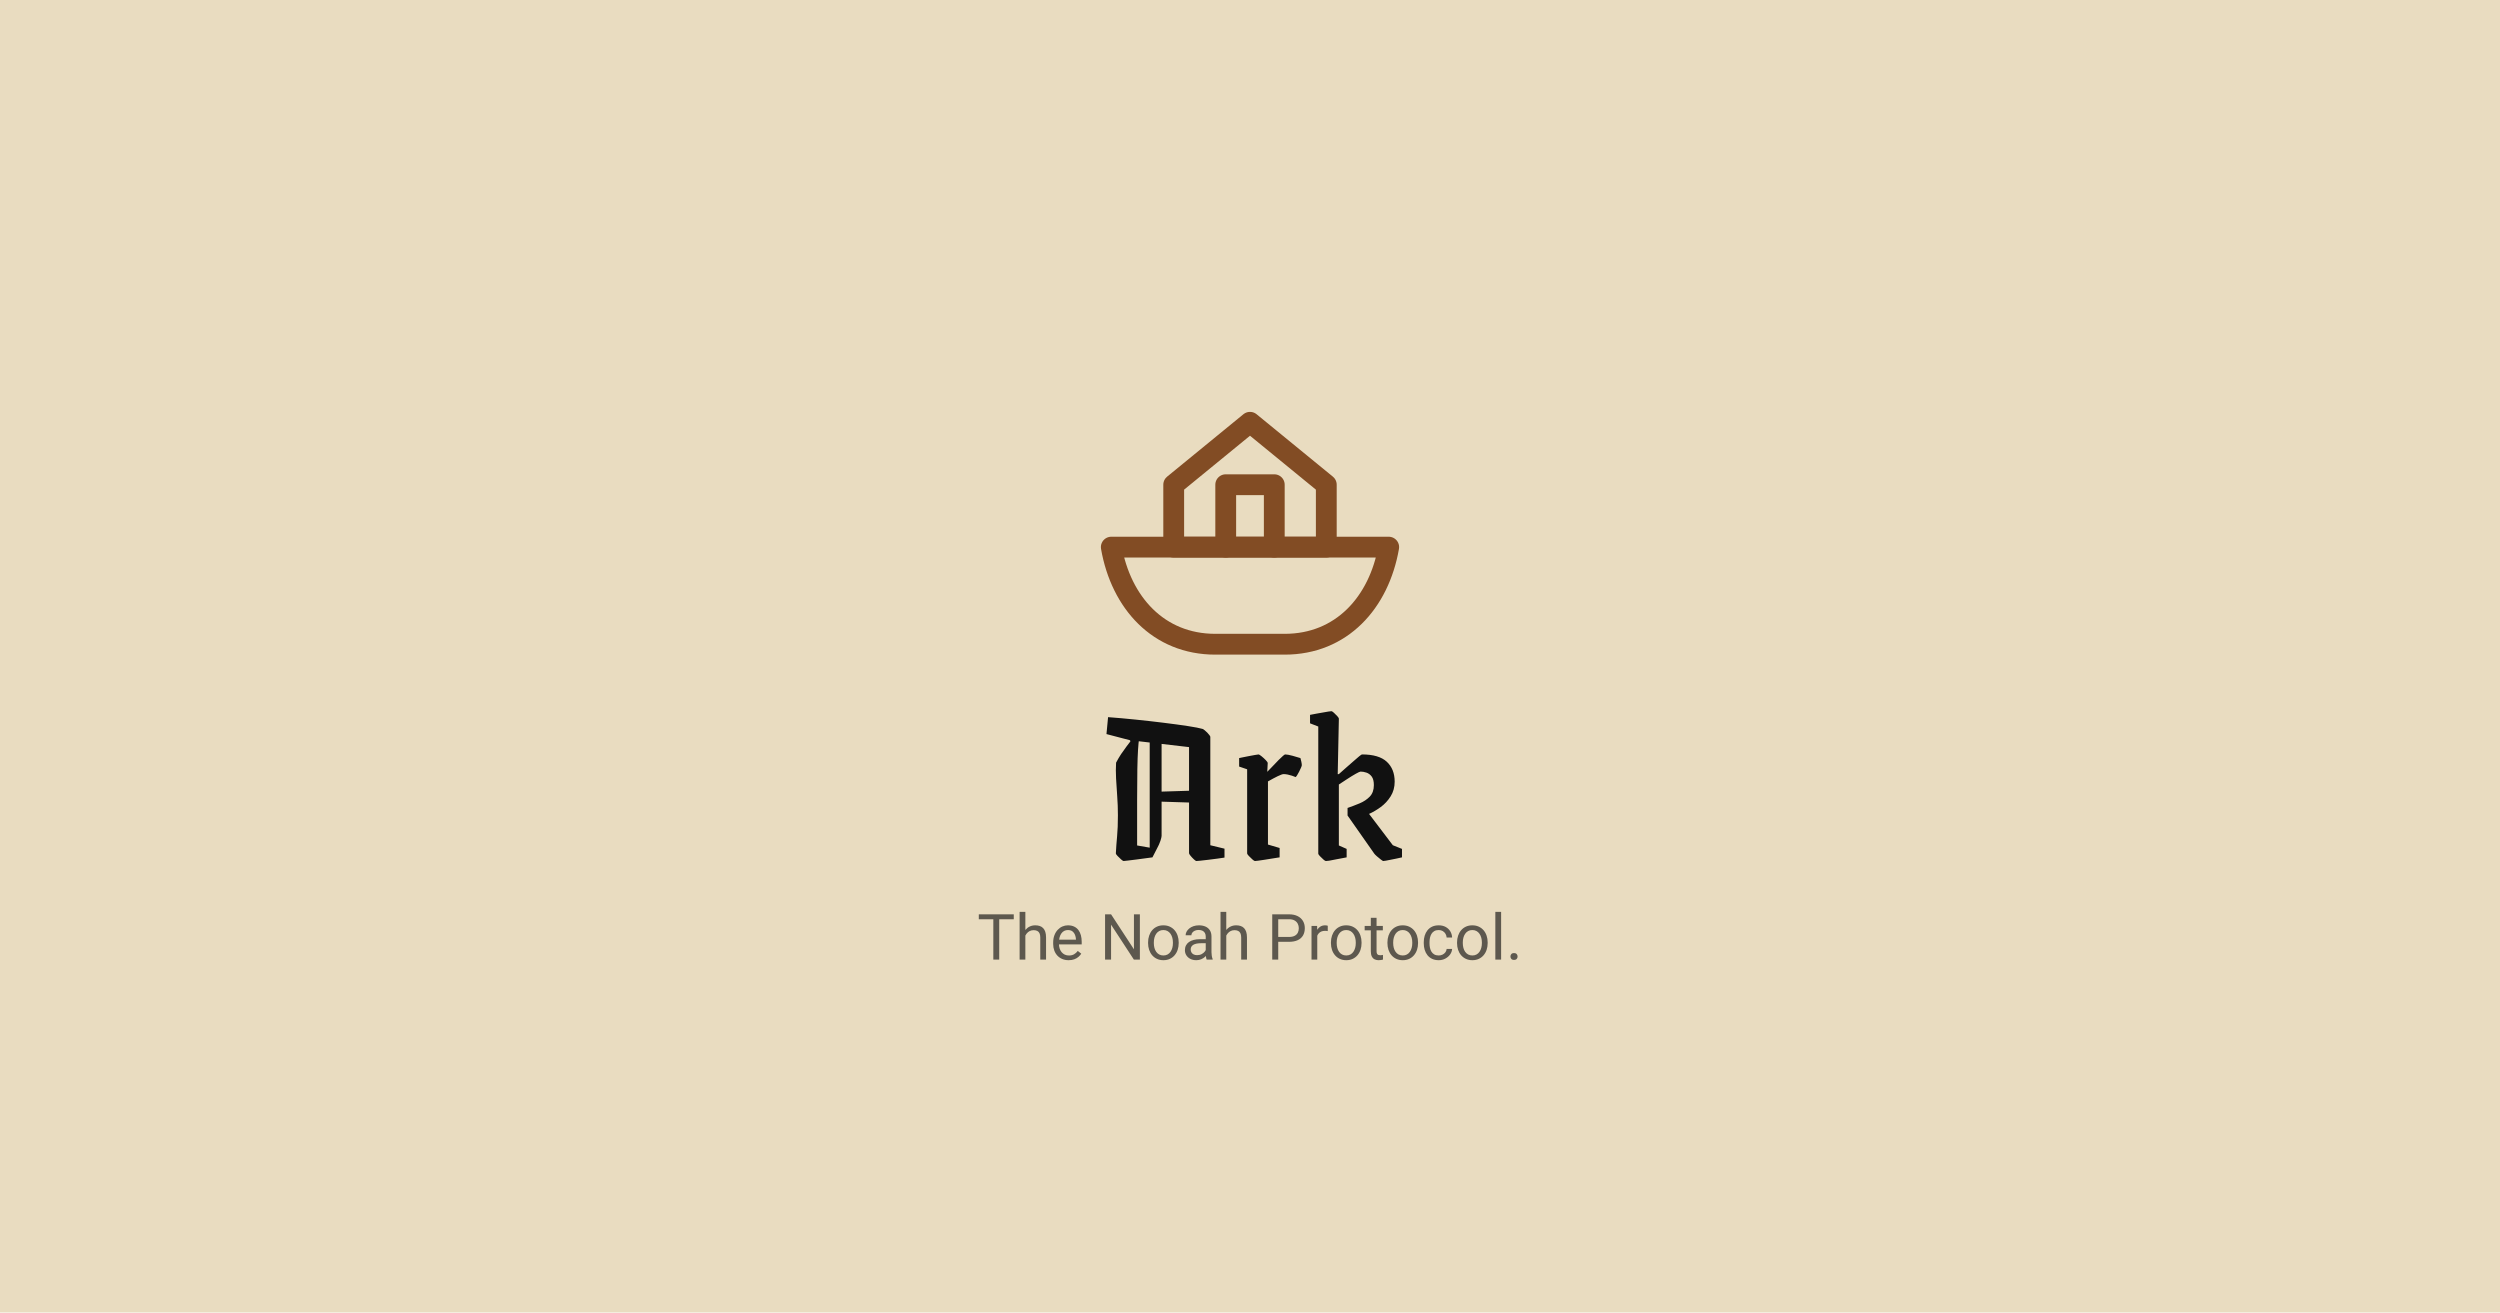
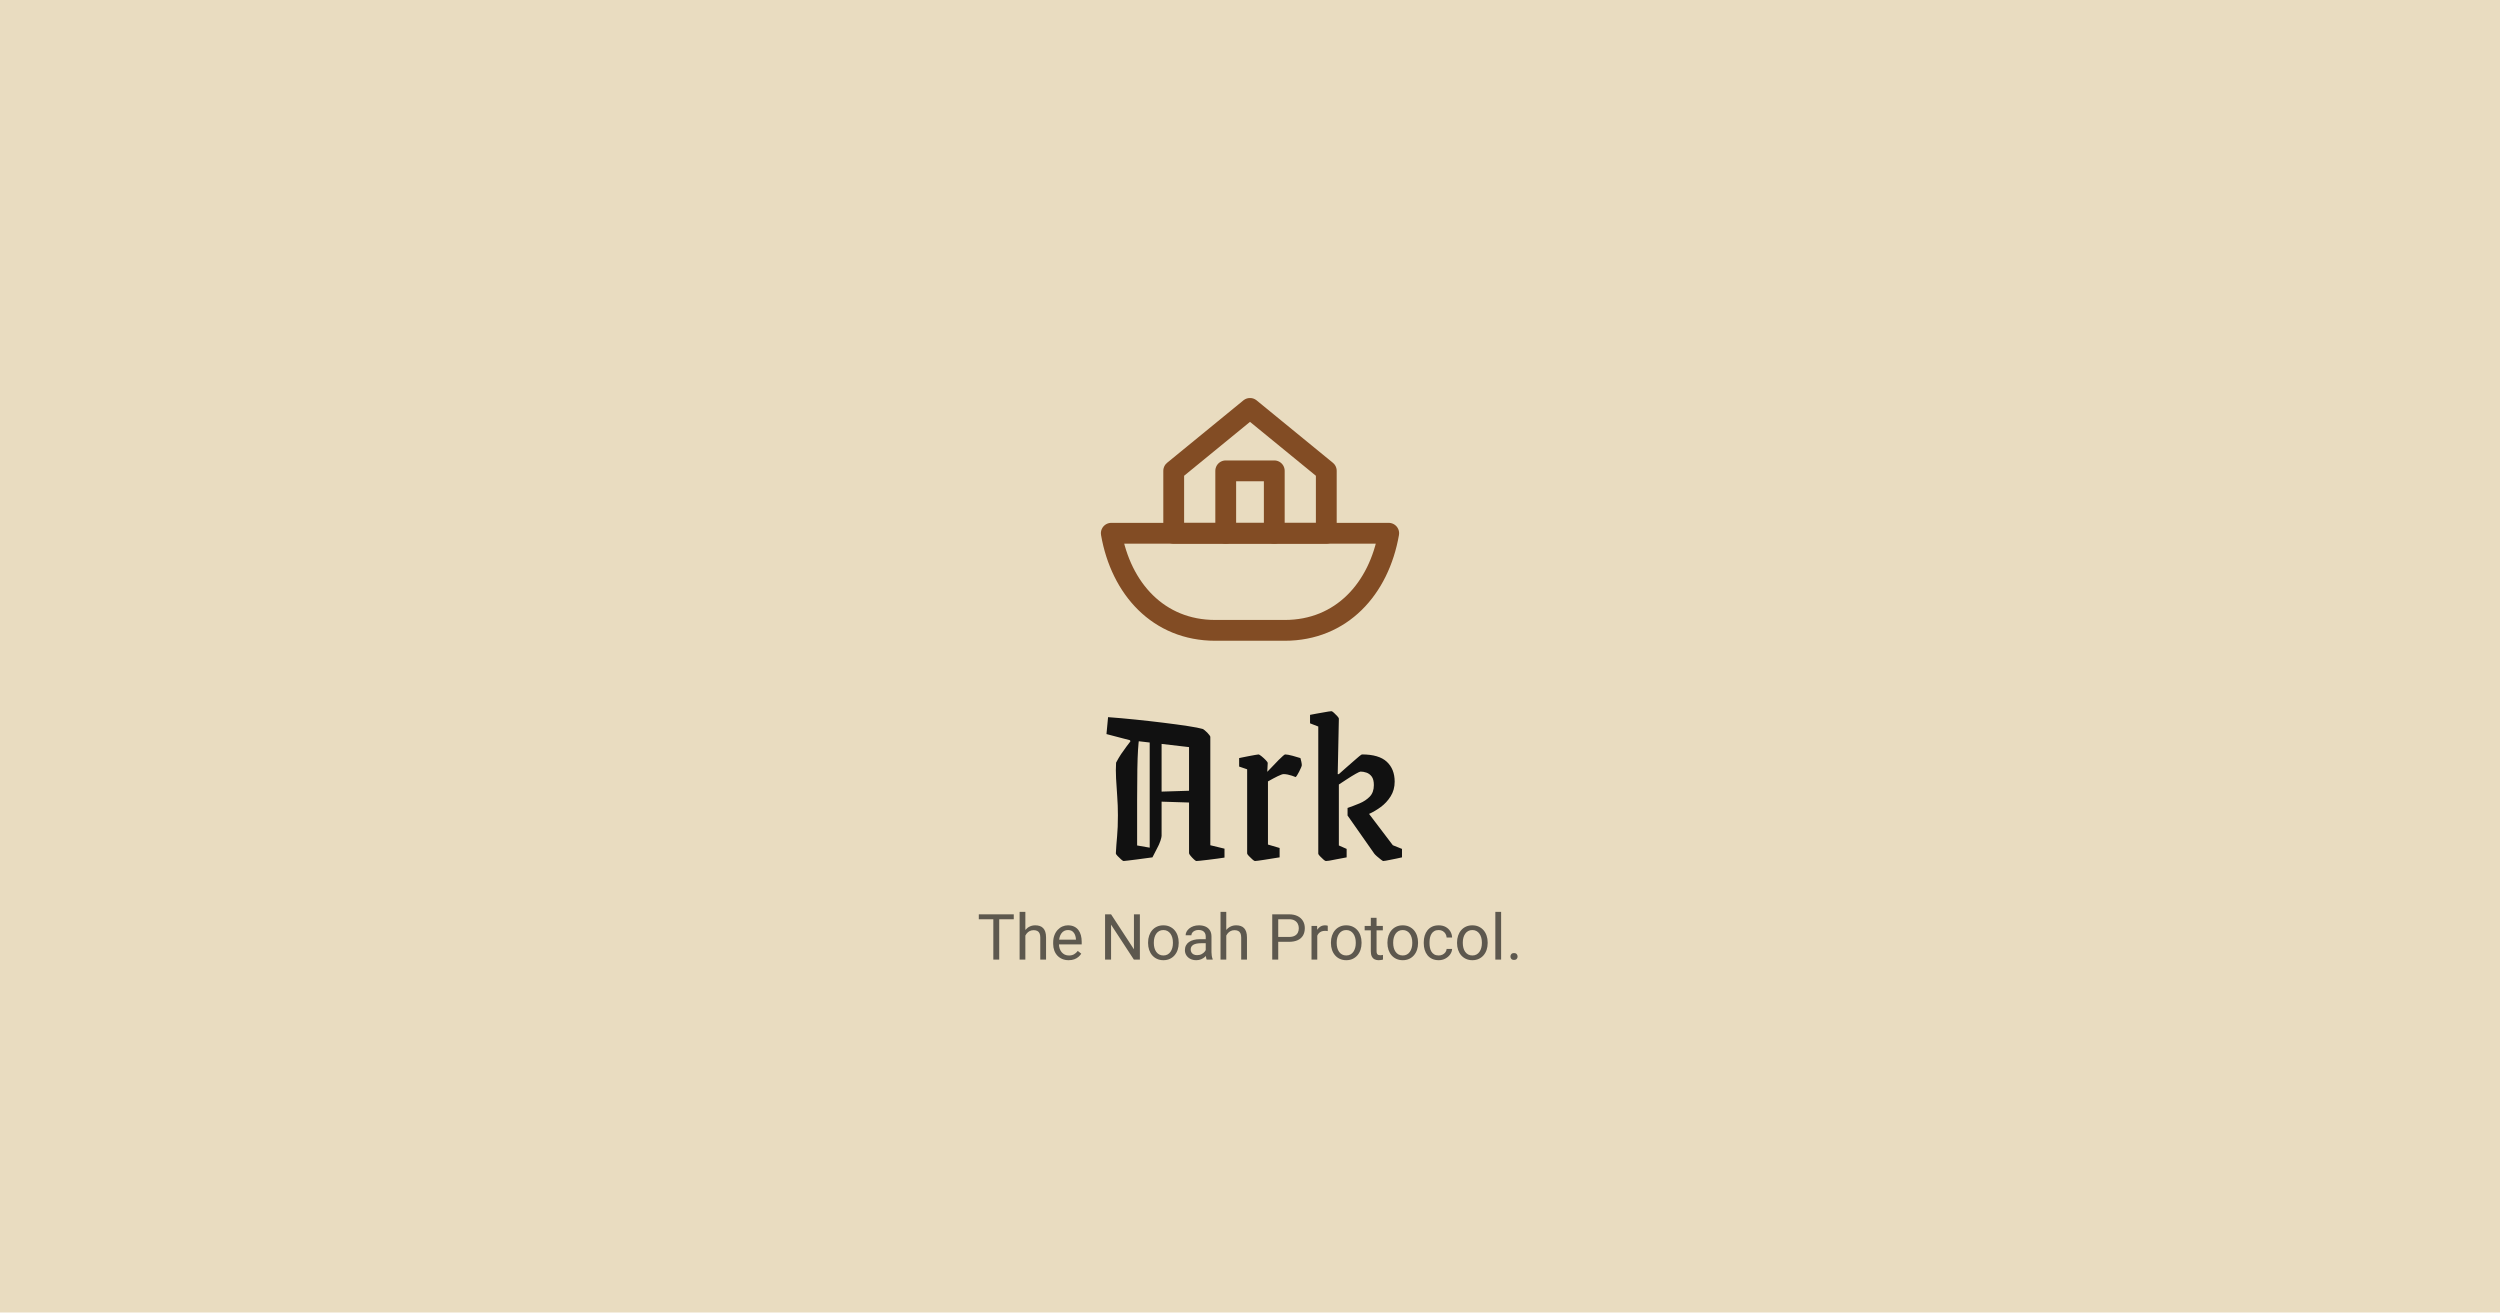
<svg xmlns="http://www.w3.org/2000/svg" width="1200" height="630" viewBox="0 0 1200 630">
  <rect width="1200" height="630" fill="#e9dcc0" />
  <g transform="translate(520.100 169.406) scale(6.65833)" fill="none" stroke="none" stroke-width="1.5" stroke-linecap="round" stroke-linejoin="round">
-     <path d="M2 14h20c-.7 4-3.4 7-7.5 7h-5C5.4 21 2.7 18 2 14z" fill="none" stroke="#824c24" />
-     <path d="M6.5 14V9.5L12 5l5.5 4.5V14z" fill="none" stroke="#824c24" />
-     <path d="M10.25 14V9.5h3.5V14" fill="none" stroke="#824c24" />
+     <path d="M 2 13 h 20 c -0.7 4 -3.4 7 -7.5 7 h -5 C 5.4 20 2.7 17 2 13 z" fill="none" stroke="#824c24" />
+     <path d="M 6.5 13 V 8.5 L 12 4 l 5.5 4.5 V 13 z" fill="none" stroke="#824c24" />
+     <path d="M 10.25 13 V 8.5 h 3.5 V 13" fill="none" stroke="#824c24" />
  </g>
  <path fill="#111111" d="M535.717 366.079Q536.924 363.774 538.132 361.962Q539.34 360.151 540.712 358.339Q542.085 356.527 543.841 354.222H546.806Q546.476 356.418 546.257 359.876Q546.037 363.335 545.927 369.044Q545.818 374.753 545.818 383.701Q545.818 392.649 545.818 405.824L555.26 407.471L553.174 411.533Q552.076 411.643 549.88 411.972Q547.684 412.302 545.378 412.576Q543.073 412.851 541.371 413.07Q539.669 413.29 539.34 413.29Q539.011 413.29 538.132 412.521Q537.254 411.753 536.43 410.874Q535.607 409.996 535.607 409.667Q535.827 405.385 536.211 401.377Q536.595 397.37 536.595 391.331Q536.595 386.72 536.266 382.274Q535.936 377.827 535.717 373.71Q535.497 369.593 535.717 366.079ZM552.405 380.133 573.485 379.474V385.293L552.405 384.634ZM557.565 354.661V401.213Q557.565 401.872 557.016 403.573Q556.467 405.275 555.26 407.471H551.856V354.661ZM531.106 352.355 531.874 344.231Q537.913 344.67 544.884 345.384Q551.856 346.097 558.499 346.921Q565.141 347.744 570.191 348.513Q575.242 349.281 577.438 349.94Q577.657 350.05 578.261 350.544Q578.865 351.038 579.469 351.642Q580.073 352.246 580.512 352.849Q580.951 353.453 580.951 353.673V405.714L587.758 407.361V411.643Q586.441 411.863 584.355 412.137Q582.269 412.412 580.073 412.686Q577.877 412.961 576.23 413.125Q574.583 413.29 574.254 413.29Q573.924 413.29 573.046 412.466Q572.168 411.643 571.454 410.765Q570.74 409.886 570.74 409.557V358.613L546.257 355.759L542.634 355.978L542.414 355.32Z M602.361 413.29Q602.031 413.29 601.153 412.521Q600.274 411.753 599.451 410.874Q598.628 409.996 598.628 409.667V369.263L594.785 367.946V363.883Q594.785 363.883 596.047 363.609Q597.31 363.335 599.067 363.005Q600.823 362.676 602.306 362.401Q603.788 362.127 604.117 362.127Q604.447 362.127 605.544 363.005Q606.642 363.883 607.576 364.872Q608.509 365.86 608.509 366.189L608.289 370.471Q609.826 368.934 611.199 367.452Q612.571 365.97 613.779 364.762Q614.987 363.554 615.81 362.84Q616.633 362.127 616.853 362.127Q618.061 362.127 620.476 362.786Q622.892 363.444 624.209 363.883Q624.429 364.542 624.648 365.64Q624.868 366.738 624.868 367.287Q624.868 367.616 624.484 368.495Q624.099 369.373 623.605 370.361Q623.111 371.349 622.617 372.118Q622.123 372.886 621.904 372.996Q621.135 372.667 620.147 372.337Q619.159 372.008 618.116 371.789Q617.073 371.569 616.085 371.569Q615.755 371.569 614.987 371.843Q614.218 372.118 613.23 372.612Q612.242 373.106 611.089 373.71Q609.936 374.314 608.619 375.082V405.385L614.218 407.032V411.533Q614.218 411.533 613.12 411.698Q612.022 411.863 610.375 412.137Q608.728 412.412 606.972 412.686Q605.215 412.961 603.953 413.125Q602.69 413.29 602.361 413.29Z M642.654 371.569V405.824L646.387 407.471V411.533Q643.203 412.082 641.172 412.521Q639.141 412.961 638.043 413.125Q636.945 413.29 636.396 413.29Q636.067 413.29 635.188 412.521Q634.31 411.753 633.541 410.929Q632.773 410.106 632.773 409.777V348.732L628.82 347.195V343.133Q630.357 342.803 632.004 342.529Q633.651 342.254 635.133 341.98Q636.616 341.705 637.659 341.541Q638.702 341.376 639.031 341.376Q639.47 341.376 640.294 342.145Q641.117 342.913 641.886 343.737Q642.654 344.56 642.654 344.999L642.105 371.569ZM663.954 413.29Q663.734 413.29 662.801 412.576Q661.868 411.863 660.935 411.039Q660.001 410.216 659.672 409.777L646.826 391.441V387.818Q649.681 386.83 652.59 385.622Q655.5 384.415 657.476 382.383Q659.452 380.352 659.452 376.839Q659.452 374.094 658.409 372.722Q657.366 371.349 655.884 370.855Q654.402 370.361 653.084 370.361Q652.645 370.361 650.779 371.404Q648.912 372.447 646.332 374.149Q643.752 375.851 640.898 377.717V371.569H642.654Q644.191 370.142 646.058 368.55Q647.924 366.958 649.571 365.475Q651.218 363.993 652.371 363.06Q653.524 362.127 653.743 362.127Q661.868 362.127 665.656 365.64Q669.443 369.153 669.443 375.192Q669.443 379.145 667.522 382.219Q665.601 385.293 662.746 387.379Q659.892 389.465 657.147 390.673L668.565 405.714L672.957 407.471V411.533Q671.639 411.863 670.212 412.137Q668.785 412.412 667.467 412.686Q666.15 412.961 665.216 413.125Q664.283 413.29 663.954 413.29Z" />
  <path fill="#5d584e" d="M479.627 438.875V460.594H476.793V438.875ZM486.608 438.875V441.232H469.827V438.875Z M492.173 437.682V460.594H489.413V437.682ZM491.516 451.913 490.368 451.868Q490.382 450.212 490.86 448.802Q491.337 447.393 492.202 446.349Q493.068 445.304 494.268 444.73Q495.469 444.156 496.931 444.156Q498.124 444.156 499.079 444.476Q500.034 444.797 500.712 445.498Q501.391 446.199 501.749 447.311Q502.107 448.422 502.107 450.018V460.594H499.333V449.988Q499.333 448.72 498.96 447.952Q498.587 447.184 497.871 446.833Q497.155 446.483 496.111 446.483Q495.081 446.483 494.239 446.915Q493.396 447.348 492.792 448.109Q492.187 448.869 491.852 449.847Q491.516 450.824 491.516 451.913Z M512.937 460.893Q511.251 460.893 509.886 460.318Q508.522 459.744 507.544 458.7Q506.567 457.656 506.045 456.224Q505.523 454.792 505.523 453.091V452.464Q505.523 450.495 506.105 448.952Q506.687 447.408 507.686 446.334Q508.686 445.26 509.954 444.708Q511.222 444.156 512.579 444.156Q514.309 444.156 515.57 444.752Q516.83 445.349 517.636 446.416Q518.441 447.482 518.829 448.922Q519.217 450.361 519.217 452.062V453.3H507.164V451.047H516.457V450.839Q516.398 449.765 516.017 448.75Q515.637 447.736 514.817 447.079Q513.996 446.423 512.579 446.423Q511.639 446.423 510.849 446.818Q510.058 447.214 509.491 447.989Q508.924 448.765 508.611 449.884Q508.298 451.003 508.298 452.464V453.091Q508.298 454.24 508.619 455.247Q508.939 456.253 509.558 457.014Q510.177 457.775 511.065 458.208Q511.952 458.64 513.086 458.64Q514.548 458.64 515.562 458.043Q516.577 457.447 517.337 456.447L519.008 457.775Q518.486 458.566 517.681 459.282Q516.875 459.998 515.704 460.445Q514.533 460.893 512.937 460.893Z M547.142 438.875V460.594H544.248L533.314 443.842V460.594H530.435V438.875H533.314L544.292 455.672V438.875Z M551.08 452.703V452.36Q551.08 450.615 551.587 449.116Q552.094 447.616 553.049 446.505Q554.003 445.394 555.361 444.775Q556.718 444.156 558.404 444.156Q560.105 444.156 561.469 444.775Q562.834 445.394 563.796 446.505Q564.759 447.616 565.266 449.116Q565.773 450.615 565.773 452.36V452.703Q565.773 454.448 565.266 455.94Q564.759 457.432 563.796 458.543Q562.834 459.654 561.484 460.274Q560.134 460.893 558.434 460.893Q556.733 460.893 555.376 460.274Q554.018 459.654 553.056 458.543Q552.094 457.432 551.587 455.94Q551.08 454.448 551.08 452.703ZM553.839 452.36V452.703Q553.839 453.911 554.123 454.978Q554.406 456.045 554.981 456.865Q555.555 457.685 556.42 458.155Q557.285 458.625 558.434 458.625Q559.567 458.625 560.425 458.155Q561.283 457.685 561.85 456.865Q562.417 456.045 562.708 454.978Q562.998 453.911 562.998 452.703V452.36Q562.998 451.167 562.708 450.1Q562.417 449.034 561.842 448.206Q561.268 447.378 560.41 446.9Q559.553 446.423 558.404 446.423Q557.27 446.423 556.413 446.9Q555.555 447.378 554.981 448.206Q554.406 449.034 554.123 450.1Q553.839 451.167 553.839 452.36Z M578.751 457.835V449.526Q578.751 448.571 578.37 447.863Q577.99 447.154 577.229 446.766Q576.468 446.378 575.35 446.378Q574.305 446.378 573.522 446.736Q572.739 447.094 572.299 447.676Q571.859 448.258 571.859 448.929H569.099Q569.099 448.064 569.547 447.214Q569.994 446.363 570.837 445.67Q571.68 444.976 572.866 444.566Q574.052 444.156 575.514 444.156Q577.274 444.156 578.624 444.752Q579.974 445.349 580.742 446.55Q581.51 447.751 581.51 449.556V457.074Q581.51 457.879 581.652 458.789Q581.794 459.699 582.077 460.356V460.594H579.198Q578.989 460.117 578.87 459.319Q578.751 458.521 578.751 457.835ZM579.228 450.809 579.258 452.748H576.468Q575.29 452.748 574.365 452.934Q573.44 453.121 572.814 453.494Q572.187 453.867 571.859 454.426Q571.531 454.985 571.531 455.731Q571.531 456.492 571.874 457.119Q572.217 457.745 572.911 458.111Q573.604 458.476 574.619 458.476Q575.887 458.476 576.856 457.939Q577.826 457.402 578.4 456.626Q578.974 455.851 579.019 455.12L580.198 456.447Q580.093 457.074 579.631 457.835Q579.168 458.595 578.4 459.289Q577.632 459.983 576.58 460.438Q575.529 460.893 574.216 460.893Q572.575 460.893 571.344 460.251Q570.114 459.61 569.435 458.528Q568.756 457.447 568.756 456.104Q568.756 454.806 569.264 453.814Q569.771 452.822 570.725 452.159Q571.68 451.495 573.023 451.152Q574.365 450.809 576.021 450.809Z M588.611 437.682V460.594H585.851V437.682ZM587.955 451.913 586.806 451.868Q586.821 450.212 587.298 448.802Q587.776 447.393 588.641 446.349Q589.506 445.304 590.707 444.73Q591.908 444.156 593.369 444.156Q594.563 444.156 595.517 444.476Q596.472 444.797 597.151 445.498Q597.83 446.199 598.188 447.311Q598.546 448.422 598.546 450.018V460.594H595.771V449.988Q595.771 448.72 595.398 447.952Q595.025 447.184 594.309 446.833Q593.593 446.483 592.549 446.483Q591.52 446.483 590.677 446.915Q589.834 447.348 589.23 448.109Q588.626 448.869 588.29 449.847Q587.955 450.824 587.955 451.913Z M618.684 452.077H612.881V449.735H618.684Q620.369 449.735 621.413 449.198Q622.458 448.661 622.942 447.706Q623.427 446.751 623.427 445.528Q623.427 444.409 622.942 443.425Q622.458 442.44 621.413 441.836Q620.369 441.232 618.684 441.232H613.552V460.594H610.673V438.875H618.684Q621.145 438.875 622.845 439.725Q624.546 440.576 625.426 442.075Q626.306 443.574 626.306 445.498Q626.306 447.587 625.426 449.063Q624.546 450.54 622.845 451.308Q621.145 452.077 618.684 452.077Z M632.288 446.99V460.594H629.528V444.454H632.213ZM637.33 444.365 637.315 446.93Q636.972 446.856 636.666 446.833Q636.36 446.811 635.972 446.811Q635.018 446.811 634.287 447.109Q633.556 447.408 633.049 447.945Q632.541 448.482 632.251 449.22Q631.96 449.958 631.87 450.839L631.094 451.286Q631.094 449.824 631.385 448.541Q631.676 447.258 632.288 446.266Q632.899 445.274 633.847 444.715Q634.794 444.156 636.107 444.156Q636.405 444.156 636.793 444.223Q637.181 444.29 637.33 444.365Z M638.851 452.703V452.36Q638.851 450.615 639.358 449.116Q639.866 447.616 640.82 446.505Q641.775 445.394 643.132 444.775Q644.49 444.156 646.176 444.156Q647.876 444.156 649.241 444.775Q650.606 445.394 651.568 446.505Q652.53 447.616 653.037 449.116Q653.545 450.615 653.545 452.36V452.703Q653.545 454.448 653.037 455.94Q652.53 457.432 651.568 458.543Q650.606 459.654 649.256 460.274Q647.906 460.893 646.205 460.893Q644.505 460.893 643.147 460.274Q641.79 459.654 640.828 458.543Q639.866 457.432 639.358 455.94Q638.851 454.448 638.851 452.703ZM641.611 452.36V452.703Q641.611 453.911 641.894 454.978Q642.178 456.045 642.752 456.865Q643.326 457.685 644.192 458.155Q645.057 458.625 646.205 458.625Q647.339 458.625 648.197 458.155Q649.055 457.685 649.621 456.865Q650.188 456.045 650.479 454.978Q650.77 453.911 650.77 452.703V452.36Q650.77 451.167 650.479 450.1Q650.188 449.034 649.614 448.206Q649.04 447.378 648.182 446.9Q647.324 446.423 646.176 446.423Q645.042 446.423 644.184 446.9Q643.326 447.378 642.752 448.206Q642.178 449.034 641.894 450.1Q641.611 451.167 641.611 452.36Z M663.763 444.454V446.572H655.036V444.454ZM657.99 440.531H660.749V456.596Q660.749 457.417 661.003 457.835Q661.257 458.252 661.659 458.387Q662.062 458.521 662.525 458.521Q662.868 458.521 663.248 458.454Q663.628 458.387 663.822 458.342L663.837 460.594Q663.509 460.699 662.98 460.796Q662.45 460.893 661.704 460.893Q660.69 460.893 659.84 460.49Q658.989 460.087 658.49 459.14Q657.99 458.193 657.99 456.582Z M665.97 452.703V452.36Q665.97 450.615 666.478 449.116Q666.985 447.616 667.939 446.505Q668.894 445.394 670.252 444.775Q671.609 444.156 673.295 444.156Q674.995 444.156 676.36 444.775Q677.725 445.394 678.687 446.505Q679.649 447.616 680.156 449.116Q680.664 450.615 680.664 452.36V452.703Q680.664 454.448 680.156 455.94Q679.649 457.432 678.687 458.543Q677.725 459.654 676.375 460.274Q675.025 460.893 673.324 460.893Q671.624 460.893 670.266 460.274Q668.909 459.654 667.947 458.543Q666.985 457.432 666.478 455.94Q665.97 454.448 665.97 452.703ZM668.73 452.36V452.703Q668.73 453.911 669.013 454.978Q669.297 456.045 669.871 456.865Q670.445 457.685 671.311 458.155Q672.176 458.625 673.324 458.625Q674.458 458.625 675.316 458.155Q676.174 457.685 676.74 456.865Q677.307 456.045 677.598 454.978Q677.889 453.911 677.889 452.703V452.36Q677.889 451.167 677.598 450.1Q677.307 449.034 676.733 448.206Q676.159 447.378 675.301 446.9Q674.443 446.423 673.295 446.423Q672.161 446.423 671.303 446.9Q670.445 447.378 669.871 448.206Q669.297 449.034 669.013 450.1Q668.73 451.167 668.73 452.36Z M690.583 458.625Q691.568 458.625 692.403 458.222Q693.239 457.82 693.776 457.111Q694.313 456.403 694.387 455.493H697.013Q696.938 456.925 696.051 458.155Q695.163 459.386 693.731 460.139Q692.299 460.893 690.583 460.893Q688.764 460.893 687.414 460.251Q686.064 459.61 685.176 458.491Q684.288 457.372 683.848 455.918Q683.408 454.463 683.408 452.837V452.211Q683.408 450.585 683.848 449.131Q684.288 447.676 685.176 446.557Q686.064 445.439 687.414 444.797Q688.764 444.156 690.583 444.156Q692.478 444.156 693.895 444.924Q695.312 445.692 696.125 447.012Q696.938 448.332 697.013 450.003H694.387Q694.313 449.004 693.828 448.198Q693.343 447.393 692.515 446.908Q691.687 446.423 690.583 446.423Q689.315 446.423 688.458 446.923Q687.6 447.423 687.1 448.265Q686.601 449.108 686.384 450.13Q686.168 451.152 686.168 452.211V452.837Q686.168 453.897 686.377 454.926Q686.586 455.955 687.085 456.79Q687.585 457.626 688.443 458.125Q689.301 458.625 690.583 458.625Z M699.384 452.703V452.36Q699.384 450.615 699.892 449.116Q700.399 447.616 701.354 446.505Q702.308 445.394 703.666 444.775Q705.023 444.156 706.709 444.156Q708.409 444.156 709.774 444.775Q711.139 445.394 712.101 446.505Q713.063 447.616 713.571 449.116Q714.078 450.615 714.078 452.36V452.703Q714.078 454.448 713.571 455.94Q713.063 457.432 712.101 458.543Q711.139 459.654 709.789 460.274Q708.439 460.893 706.739 460.893Q705.038 460.893 703.681 460.274Q702.323 459.654 701.361 458.543Q700.399 457.432 699.892 455.94Q699.384 454.448 699.384 452.703ZM702.144 452.36V452.703Q702.144 453.911 702.428 454.978Q702.711 456.045 703.285 456.865Q703.86 457.685 704.725 458.155Q705.59 458.625 706.739 458.625Q707.872 458.625 708.73 458.155Q709.588 457.685 710.155 456.865Q710.721 456.045 711.012 454.978Q711.303 453.911 711.303 452.703V452.36Q711.303 451.167 711.012 450.1Q710.721 449.034 710.147 448.206Q709.573 447.378 708.715 446.9Q707.857 446.423 706.709 446.423Q705.575 446.423 704.717 446.9Q703.86 447.378 703.285 448.206Q702.711 449.034 702.428 450.1Q702.144 451.167 702.144 452.36Z M720.537 437.682V460.594H717.762V437.682Z M725.012 459.132Q725.012 458.431 725.452 457.946Q725.892 457.462 726.727 457.462Q727.563 457.462 728.003 457.946Q728.443 458.431 728.443 459.132Q728.443 459.819 728.003 460.296Q727.563 460.773 726.727 460.773Q725.892 460.773 725.452 460.296Q725.012 459.819 725.012 459.132Z" />
</svg>
